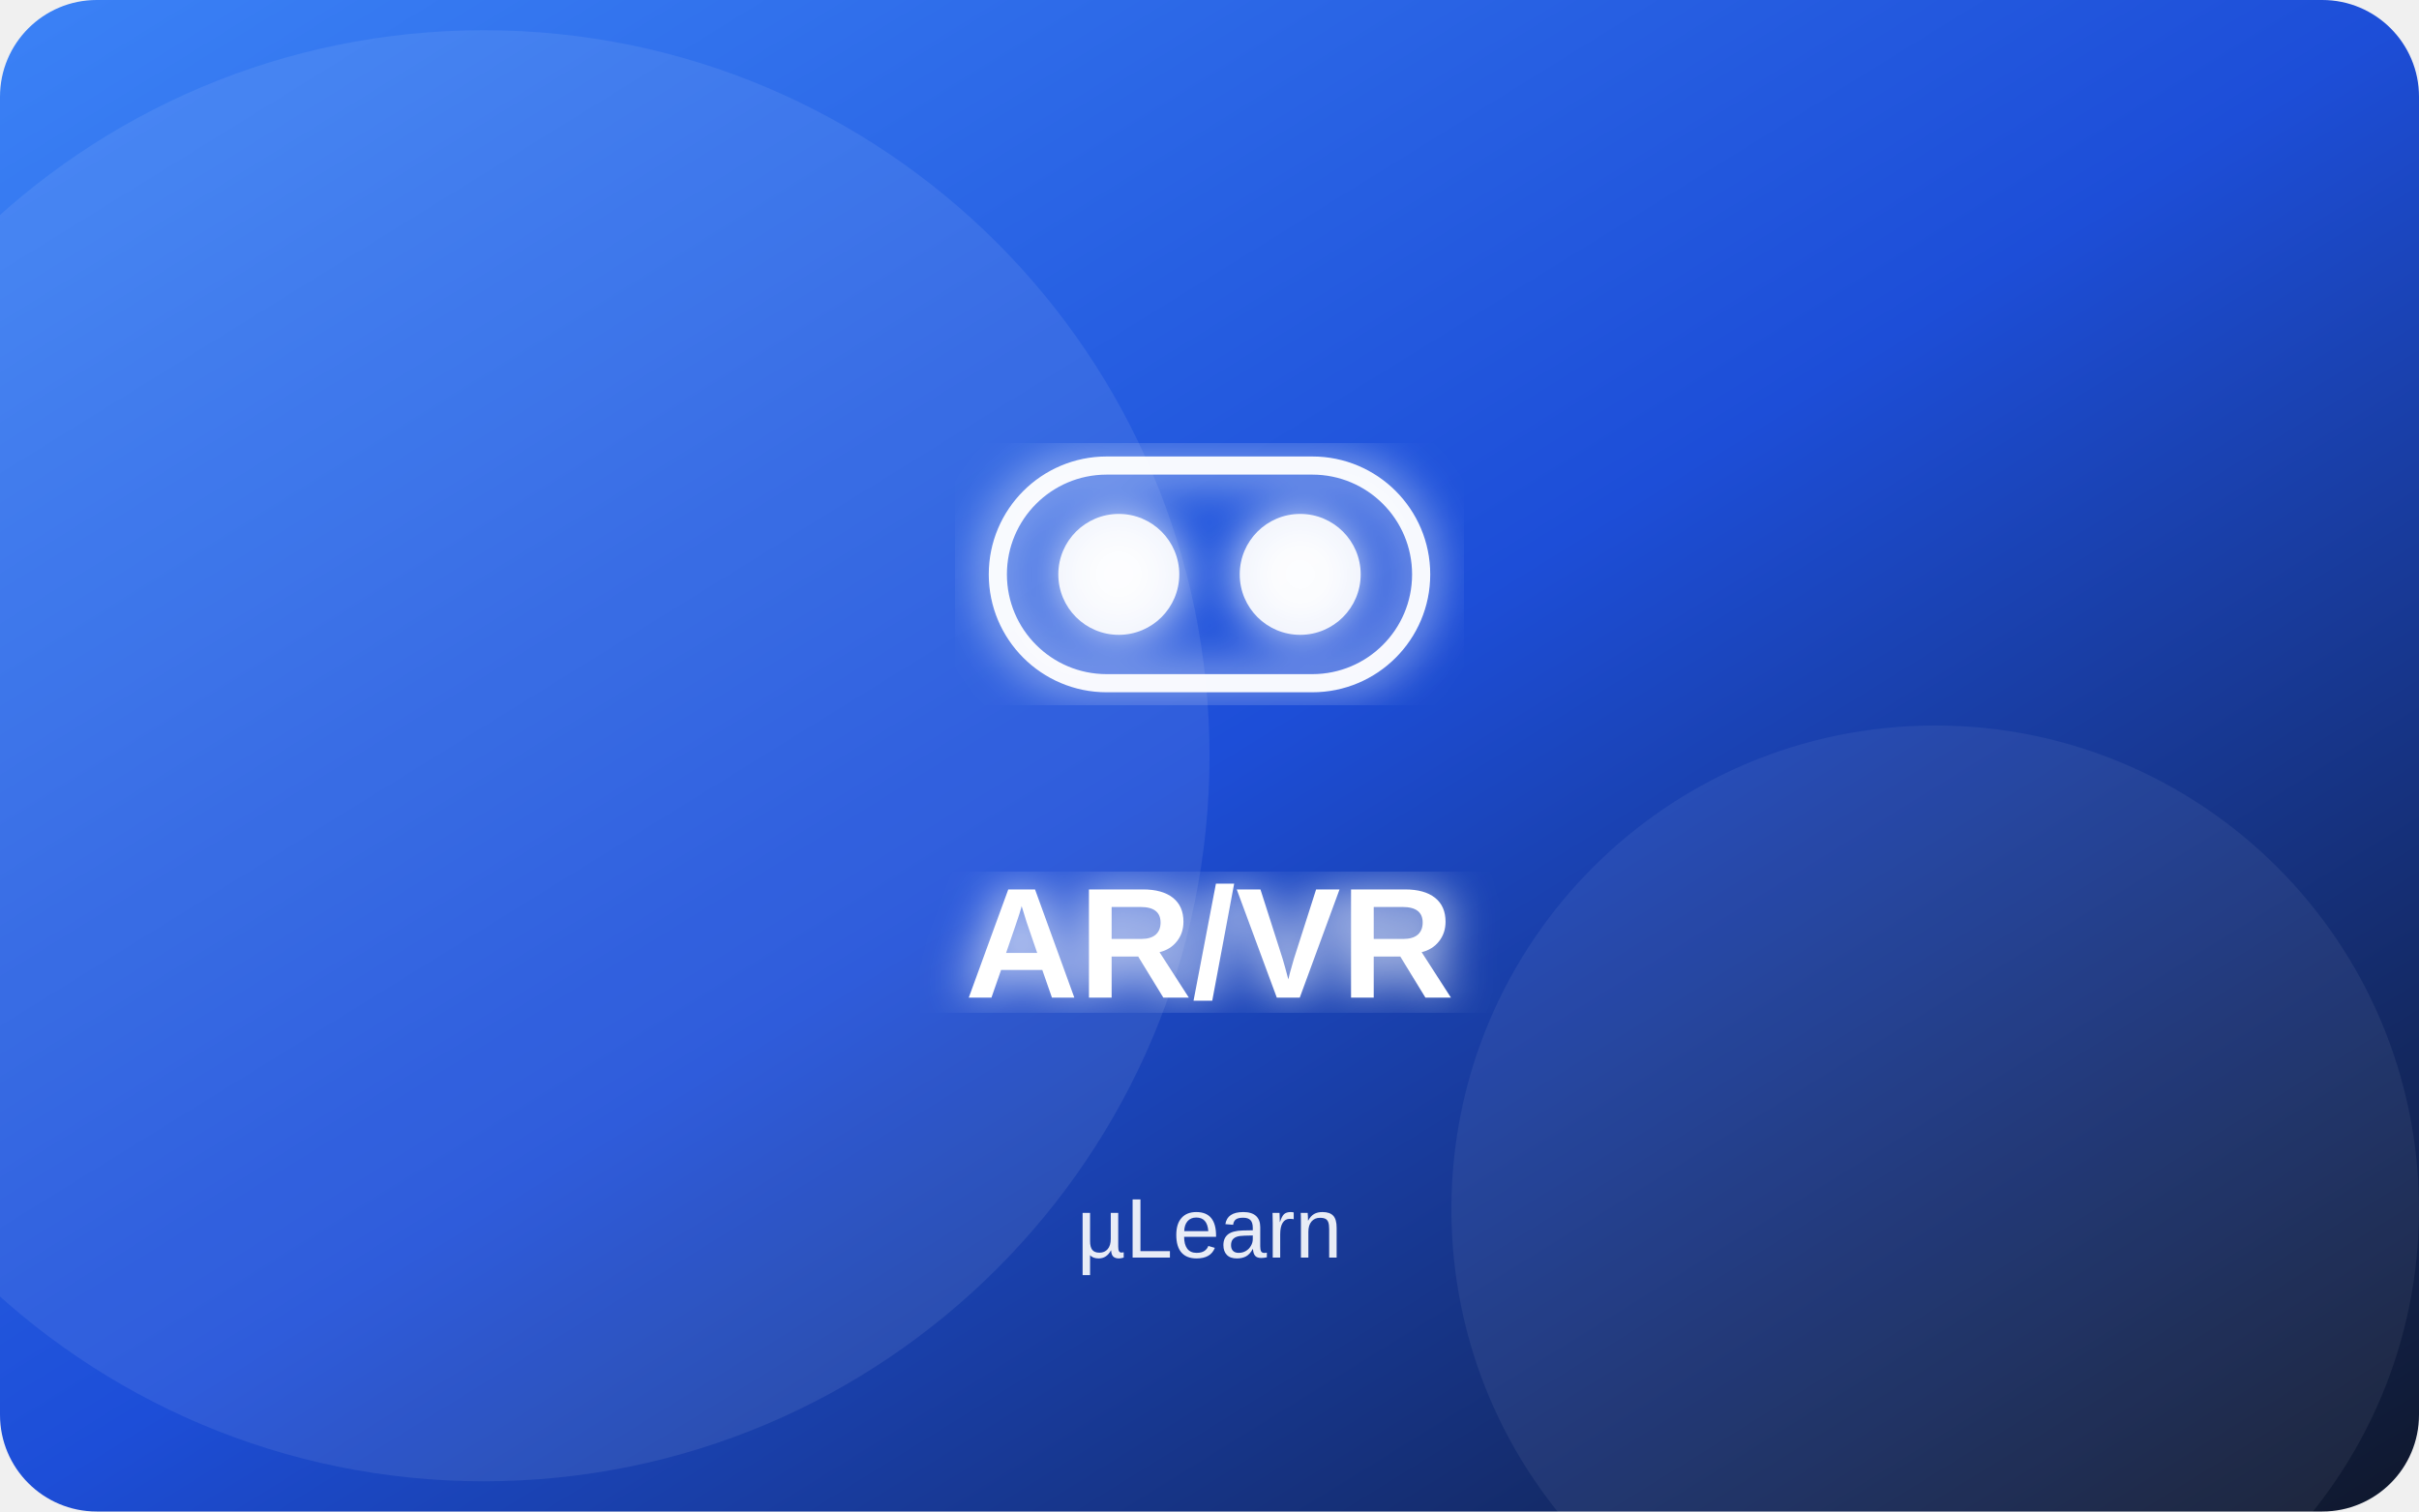
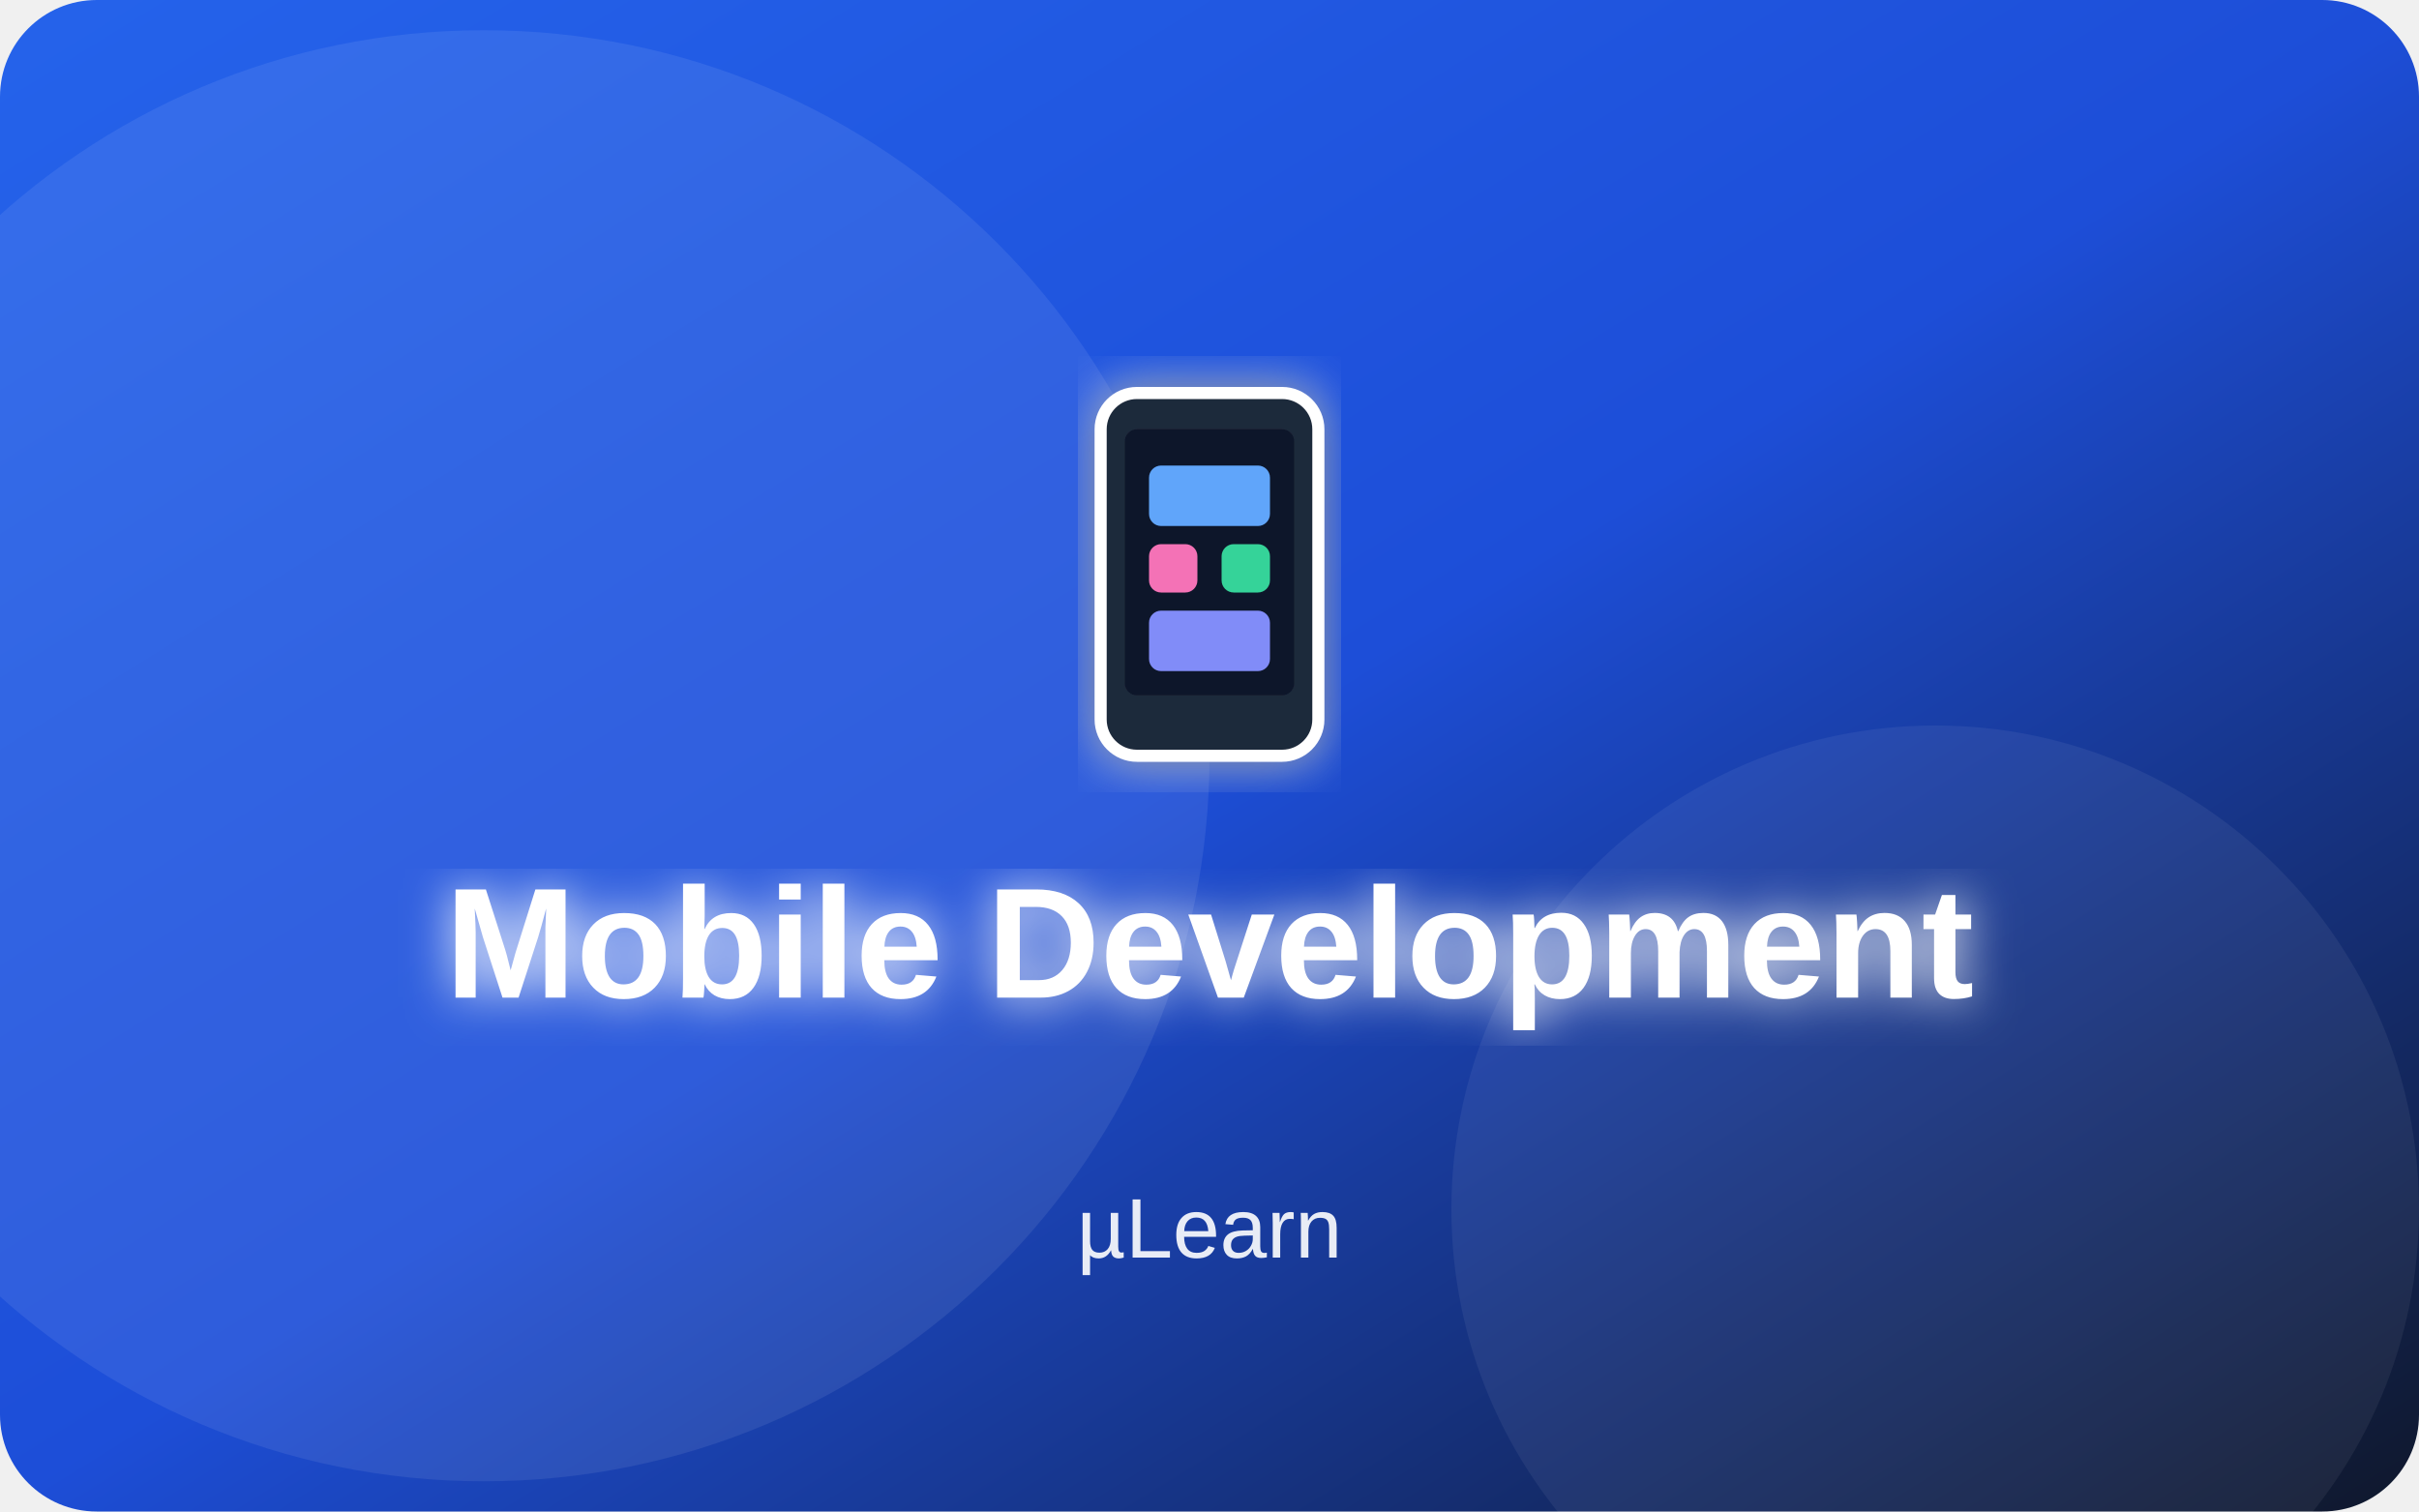
<svg xmlns="http://www.w3.org/2000/svg" width="400" height="250" viewBox="0 0 400 250">
  <defs>
-     <linearGradient id="arvrGrad" x1="0%" y1="0%" x2="100%" y2="100%">
-       <stop offset="0%" style="stop-color:#3b82f6;stop-opacity:1" />
+     <linearGradient id="mobileGrad" x1="0%" y1="0%" x2="100%" y2="100%">
+       <stop offset="0%" style="stop-color:#2563eb;stop-opacity:1" />
      <stop offset="50%" style="stop-color:#1d4ed8;stop-opacity:1" />
      <stop offset="100%" style="stop-color:#0f172a;stop-opacity:1" />
    </linearGradient>
    <filter id="glow">
      <feGaussianBlur stdDeviation="4" result="coloredBlur" />
      <feMerge>
        <feMergeNode in="coloredBlur" />
        <feMergeNode in="SourceGraphic" />
      </feMerge>
    </filter>
  </defs>
-   <rect width="400" height="250" fill="url(#arvrGrad)" rx="16" />
+   <rect width="400" height="250" fill="url(#mobileGrad)" rx="16" />
  <circle cx="80" cy="125" r="120" fill="rgba(255,255,255,0.08)" />
  <circle cx="320" cy="200" r="80" fill="rgba(255,255,255,0.06)" />
  <g transform="translate(200, 95)" filter="url(#glow)">
-     <rect x="-35" y="-18" width="70" height="36" rx="18" fill="none" stroke="white" stroke-width="3" opacity="0.95" />
-     <circle cx="-15" cy="0" r="10" fill="white" opacity="0.9" />
-     <circle cx="15" cy="0" r="10" fill="white" opacity="0.9" />
+     <rect x="-18" y="-30" width="36" height="60" rx="6" fill="#1e293b" stroke="white" stroke-width="2" />
+     <rect x="-14" y="-24" width="28" height="44" rx="2" fill="#0f172a" />
+     <rect x="-10" y="-18" width="20" height="10" rx="2" fill="#60a5fa" />
+     <rect x="-10" y="-5" width="8" height="8" rx="2" fill="#f472b6" />
+     <rect x="2" y="-5" width="8" height="8" rx="2" fill="#34d399" />
+     <rect x="-10" y="6" width="20" height="10" rx="2" fill="#818cf8" />
  </g>
-   <text x="200" y="165" font-family="Arial, sans-serif" font-size="26" font-weight="700" fill="white" text-anchor="middle" filter="url(#glow)">AR/VR</text>
+   <text x="200" y="165" font-family="Arial, sans-serif" font-size="26" font-weight="700" fill="white" text-anchor="middle" filter="url(#glow)">Mobile Development</text>
  <text x="200" y="208" font-family="Arial, sans-serif" font-size="14" font-weight="500" fill="rgba(255,255,255,0.9)" text-anchor="middle">µLearn</text>
</svg>
